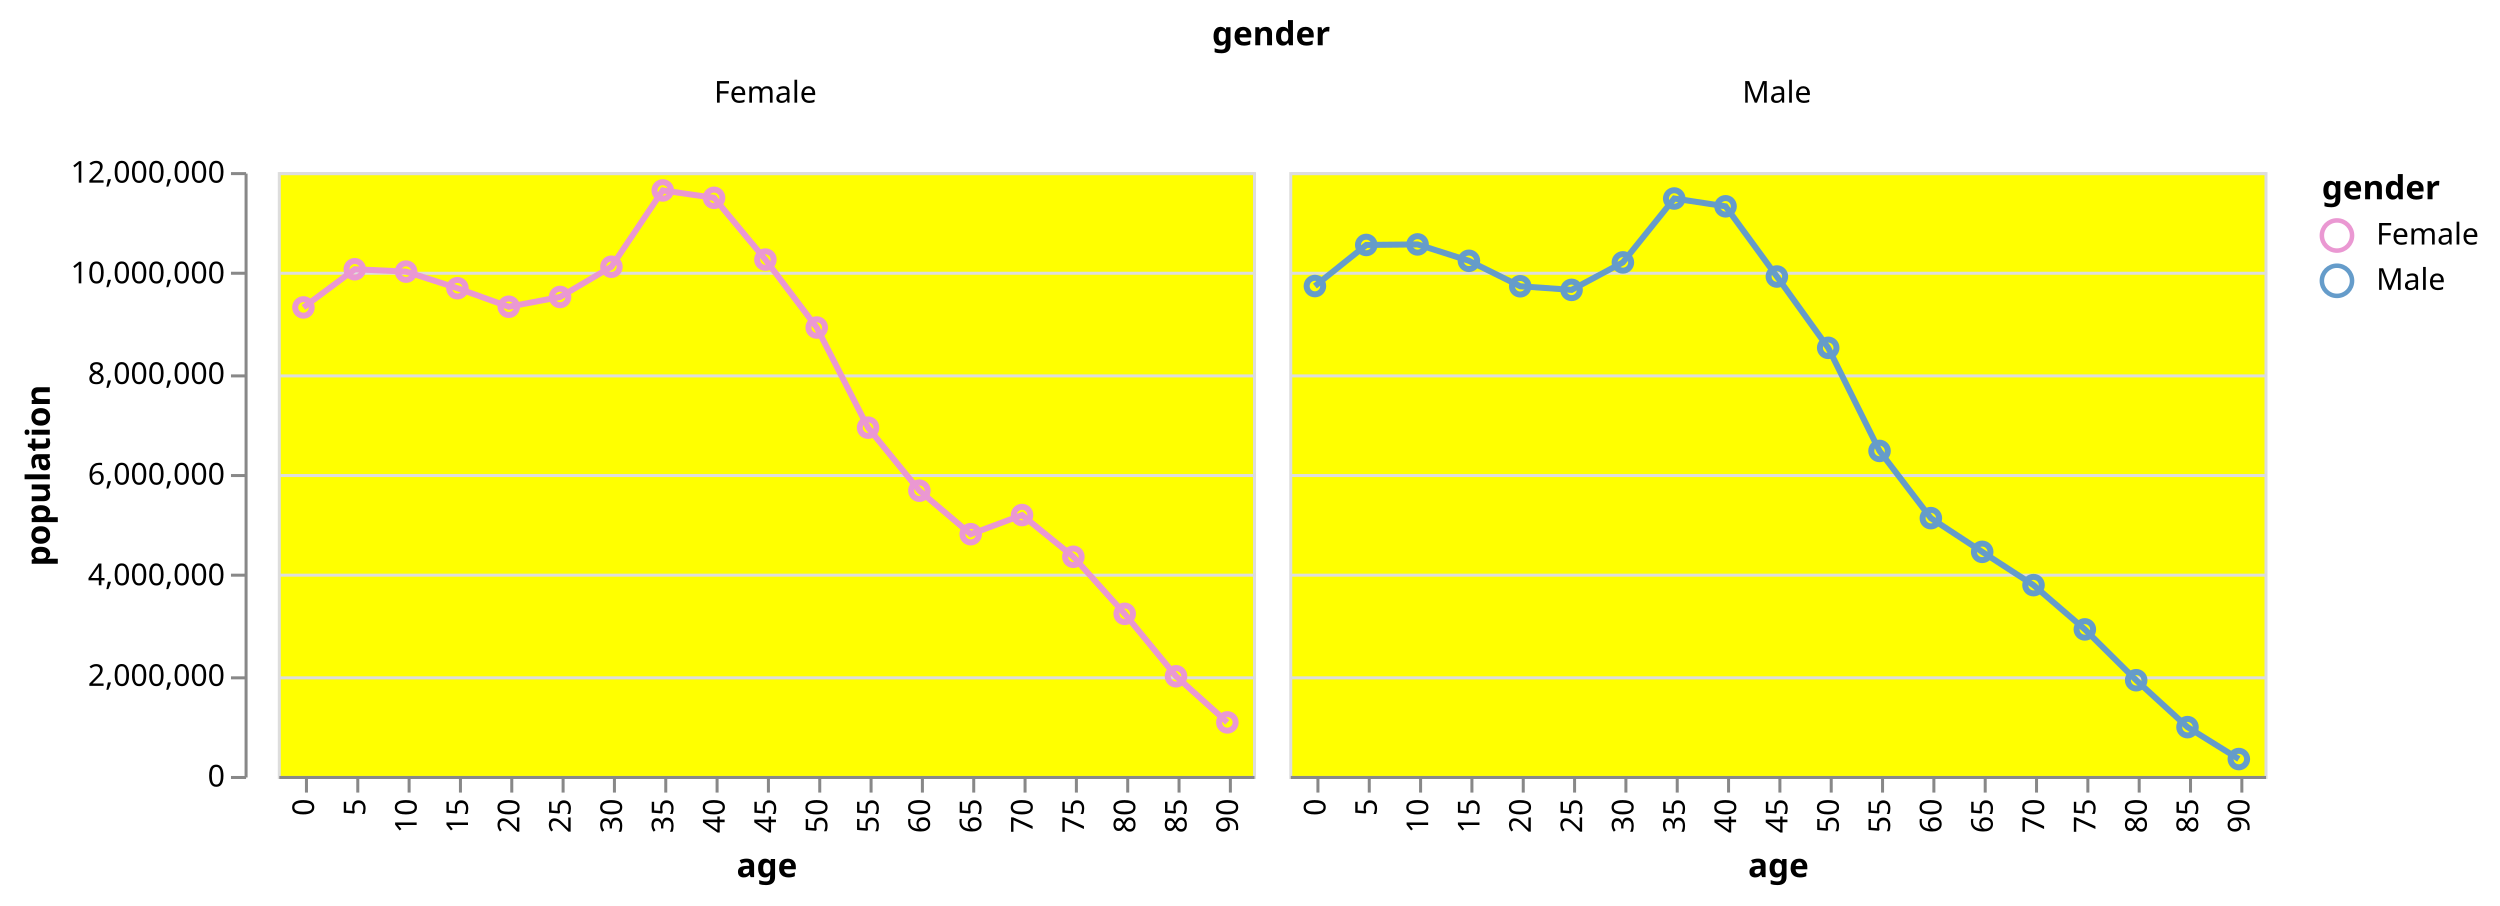
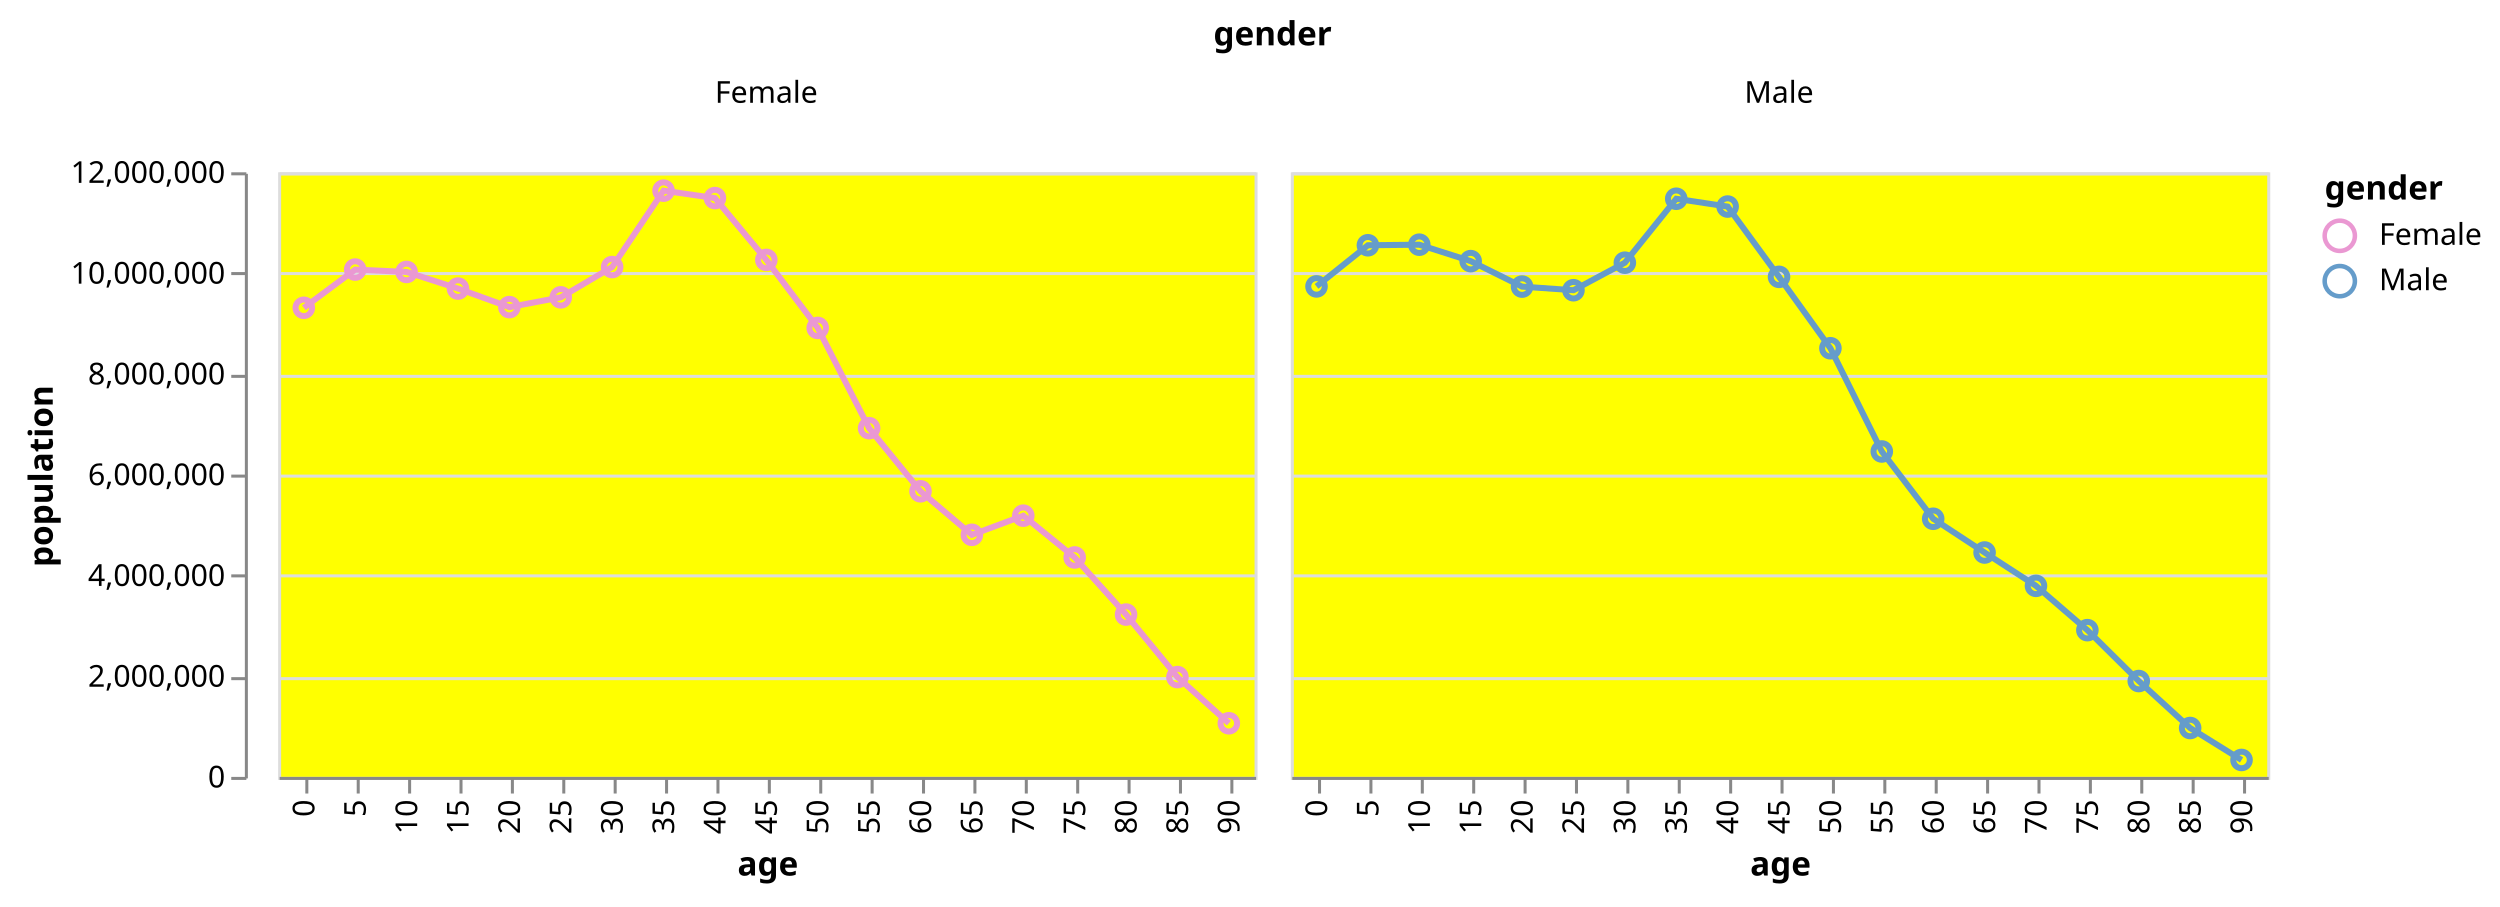
- <svg xmlns="http://www.w3.org/2000/svg" class="marks" width="828" height="300" viewBox="0 0 828 300" version="1.1">
+ <svg xmlns="http://www.w3.org/2000/svg" class="marks" width="827" height="300" viewBox="0 0 827 300" version="1.1">
  <g transform="translate(92,57)">
    <g class="mark-group role-frame root">
      <g transform="translate(0,0)">
        <path class="background" d="M0,0h0v0h0Z" style="fill: none;" />
        <g>
          <g class="mark-group role-column-title column_title">
            <g transform="translate(329,-42)">
              <path class="background" d="M0,0h0v0h0Z" style="fill: none;" />
              <g>
                <g class="mark-text role-column-title-text">
                  <text text-anchor="middle" transform="translate(0,0)" style="font: bold 11px sans-serif; fill: #000;">gender</text>
                </g>
              </g>
            </g>
          </g>
          <g class="mark-group role-row-header row_header">
            <g transform="translate(-11,0)">
              <path class="background" d="M0,0h0v200h0Z" style="fill: none;" />
              <g>
                <g class="mark-group role-axis">
                  <g transform="translate(0.5,0.5)">
                    <path class="background" d="M0,0h0v0h0Z" style="pointer-events: none; fill: none;" />
                    <g>
                      <g class="mark-rule role-axis-tick" style="pointer-events: none;">
                        <line transform="translate(0,200)" x2="-5" y2="0" style="fill: none; stroke: #888; stroke-width: 1; opacity: 1;" />
                        <line transform="translate(0,167)" x2="-5" y2="0" style="fill: none; stroke: #888; stroke-width: 1; opacity: 1;" />
                        <line transform="translate(0,133)" x2="-5" y2="0" style="fill: none; stroke: #888; stroke-width: 1; opacity: 1;" />
                        <line transform="translate(0,100)" x2="-5" y2="0" style="fill: none; stroke: #888; stroke-width: 1; opacity: 1;" />
                        <line transform="translate(0,67)" x2="-5" y2="0" style="fill: none; stroke: #888; stroke-width: 1; opacity: 1;" />
                        <line transform="translate(0,33)" x2="-5" y2="0" style="fill: none; stroke: #888; stroke-width: 1; opacity: 1;" />
                        <line transform="translate(0,0)" x2="-5" y2="0" style="fill: none; stroke: #888; stroke-width: 1; opacity: 1;" />
                      </g>
                      <g class="mark-text role-axis-label" style="pointer-events: none;">
                        <text text-anchor="end" transform="translate(-7,203)" style="font: 10px sans-serif; fill: #000; opacity: 1;">0</text>
                        <text text-anchor="end" transform="translate(-7,169.6667)" style="font: 10px sans-serif; fill: #000; opacity: 1;">2,000,000</text>
                        <text text-anchor="end" transform="translate(-7,136.3333)" style="font: 10px sans-serif; fill: #000; opacity: 1;">4,000,000</text>
                        <text text-anchor="end" transform="translate(-7,103)" style="font: 10px sans-serif; fill: #000; opacity: 1;">6,000,000</text>
                        <text text-anchor="end" transform="translate(-7,69.66667)" style="font: 10px sans-serif; fill: #000; opacity: 1;">8,000,000</text>
                        <text text-anchor="end" transform="translate(-7,36.33333)" style="font: 10px sans-serif; fill: #000; opacity: 1;">10,000,000</text>
                        <text text-anchor="end" transform="translate(-7,3)" style="font: 10px sans-serif; fill: #000; opacity: 1;">12,000,000</text>
                      </g>
                      <g class="mark-rule role-axis-domain" style="pointer-events: none;">
                        <line transform="translate(0,200)" x2="0" y2="-200" style="fill: none; stroke: #888; stroke-width: 1; opacity: 1;" />
                      </g>
                      <g class="mark-text role-axis-title" style="pointer-events: none;">
-                         <text text-anchor="middle" transform="translate(-63,100) rotate(-90) translate(0,-2)" style="font: bold 11px sans-serif; fill: #000; opacity: 1;">population</text>
+                         <text text-anchor="middle" transform="translate(-62.04883,100) rotate(-90) translate(0,-2)" style="font: bold 11px sans-serif; fill: #000; opacity: 1;">population</text>
                      </g>
                    </g>
                  </g>
                </g>
              </g>
            </g>
          </g>
          <g class="mark-group role-column-header column_header">
            <g transform="translate(0,-11)">
              <path class="background" d="M0,0h323v0h-323Z" style="fill: none;" />
              <g>
                <g class="mark-text role-title" style="pointer-events: none;">
-                   <text text-anchor="middle" transform="translate(161.5,-12)" style="font: normal 10px sans-serif; fill: #000; opacity: 1;">Female</text>
+                   <text text-anchor="middle" transform="translate(161.5,-12)" style="font: 10px sans-serif; fill: #000; opacity: 1;">Female</text>
                </g>
              </g>
            </g>
            <g transform="translate(335,-11)">
              <path class="background" d="M0,0h323v0h-323Z" style="fill: none;" />
              <g>
                <g class="mark-text role-title" style="pointer-events: none;">
-                   <text text-anchor="middle" transform="translate(161.5,-12)" style="font: normal 10px sans-serif; fill: #000; opacity: 1;">Male</text>
+                   <text text-anchor="middle" transform="translate(161.5,-12)" style="font: 10px sans-serif; fill: #000; opacity: 1;">Male</text>
                </g>
              </g>
            </g>
          </g>
          <g class="mark-group role-scope cell">
            <g transform="translate(0,0)">
              <path class="background" d="M0.5,0.5h323v200h-323Z" style="fill: yellow; stroke: #ddd;" />
              <g>
                <g class="mark-group role-axis">
                  <g transform="translate(0.5,0.5)">
                    <path class="background" d="M0,0h0v0h0Z" style="pointer-events: none; fill: none;" />
                    <g>
                      <g class="mark-rule role-axis-grid" style="pointer-events: none;">
                        <line transform="translate(0,200)" x2="323" y2="0" style="fill: none; stroke: #ddd; stroke-width: 1; stroke-dasharray: ; opacity: 1;" />
                        <line transform="translate(0,167)" x2="323" y2="0" style="fill: none; stroke: #ddd; stroke-width: 1; stroke-dasharray: ; opacity: 1;" />
                        <line transform="translate(0,133)" x2="323" y2="0" style="fill: none; stroke: #ddd; stroke-width: 1; stroke-dasharray: ; opacity: 1;" />
                        <line transform="translate(0,100)" x2="323" y2="0" style="fill: none; stroke: #ddd; stroke-width: 1; stroke-dasharray: ; opacity: 1;" />
                        <line transform="translate(0,67)" x2="323" y2="0" style="fill: none; stroke: #ddd; stroke-width: 1; stroke-dasharray: ; opacity: 1;" />
                        <line transform="translate(0,33)" x2="323" y2="0" style="fill: none; stroke: #ddd; stroke-width: 1; stroke-dasharray: ; opacity: 1;" />
                        <line transform="translate(0,0)" x2="323" y2="0" style="fill: none; stroke: #ddd; stroke-width: 1; stroke-dasharray: ; opacity: 1;" />
                      </g>
                    </g>
                  </g>
                </g>
                <g class="mark-group role-scope child_layer_0_pathgroup">
                  <g transform="translate(0,0)">
                    <path class="background" d="M0,0h323v200h-323Z" style="fill: none;" />
                    <g>
                      <g class="mark-line role-mark child_layer_0_marks">
                        <path d="M314.5,182.257L297.5,166.981L280.5,146.302L263.5,127.406L246.5,113.586L229.5,119.92L212.5,105.517L195.5,84.646L178.5,51.481L161.5,28.979L144.5,8.524L127.5,6.073L110.5,31.345L93.5,41.358L76.5,44.596L59.5,38.456L42.5,32.958L25.5,32.174L8.5,44.821" style="fill: none; stroke: #EA98D2; stroke-width: 2;" />
                      </g>
                    </g>
                  </g>
                </g>
                <g class="mark-symbol role-mark child_layer_1_marks">
                  <path transform="translate(8.5,44.82143)" d="M2.739,0A2.739,2.739,0,1,1,-2.739,0A2.739,2.739,0,1,1,2.739,0" style="fill: transparent; stroke: #EA98D2; stroke-width: 2;" />
                  <path transform="translate(25.5,32.17393)" d="M2.739,0A2.739,2.739,0,1,1,-2.739,0A2.739,2.739,0,1,1,2.739,0" style="fill: transparent; stroke: #EA98D2; stroke-width: 2;" />
                  <path transform="translate(42.5,32.95793)" d="M2.739,0A2.739,2.739,0,1,1,-2.739,0A2.739,2.739,0,1,1,2.739,0" style="fill: transparent; stroke: #EA98D2; stroke-width: 2;" />
                  <path transform="translate(59.5,38.45552)" d="M2.739,0A2.739,2.739,0,1,1,-2.739,0A2.739,2.739,0,1,1,2.739,0" style="fill: transparent; stroke: #EA98D2; stroke-width: 2;" />
                  <path transform="translate(76.5,44.59593)" d="M2.739,0A2.739,2.739,0,1,1,-2.739,0A2.739,2.739,0,1,1,2.739,0" style="fill: transparent; stroke: #EA98D2; stroke-width: 2;" />
                  <path transform="translate(93.5,41.35822)" d="M2.739,0A2.739,2.739,0,1,1,-2.739,0A2.739,2.739,0,1,1,2.739,0" style="fill: transparent; stroke: #EA98D2; stroke-width: 2;" />
                  <path transform="translate(110.5,31.34507)" d="M2.739,0A2.739,2.739,0,1,1,-2.739,0A2.739,2.739,0,1,1,2.739,0" style="fill: transparent; stroke: #EA98D2; stroke-width: 2;" />
                  <path transform="translate(127.5,6.07255)" d="M2.739,0A2.739,2.739,0,1,1,-2.739,0A2.739,2.739,0,1,1,2.739,0" style="fill: transparent; stroke: #EA98D2; stroke-width: 2;" />
                  <path transform="translate(144.5,8.5237)" d="M2.739,0A2.739,2.739,0,1,1,-2.739,0A2.739,2.739,0,1,1,2.739,0" style="fill: transparent; stroke: #EA98D2; stroke-width: 2;" />
                  <path transform="translate(161.5,28.97912)" d="M2.739,0A2.739,2.739,0,1,1,-2.739,0A2.739,2.739,0,1,1,2.739,0" style="fill: transparent; stroke: #EA98D2; stroke-width: 2;" />
                  <path transform="translate(178.5,51.48112)" d="M2.739,0A2.739,2.739,0,1,1,-2.739,0A2.739,2.739,0,1,1,2.739,0" style="fill: transparent; stroke: #EA98D2; stroke-width: 2;" />
                  <path transform="translate(195.5,84.64553)" d="M2.739,0A2.739,2.739,0,1,1,-2.739,0A2.739,2.739,0,1,1,2.739,0" style="fill: transparent; stroke: #EA98D2; stroke-width: 2;" />
                  <path transform="translate(212.5,105.5173)" d="M2.739,0A2.739,2.739,0,1,1,-2.739,0A2.739,2.739,0,1,1,2.739,0" style="fill: transparent; stroke: #EA98D2; stroke-width: 2;" />
                  <path transform="translate(229.5,119.9203)" d="M2.739,0A2.739,2.739,0,1,1,-2.739,0A2.739,2.739,0,1,1,2.739,0" style="fill: transparent; stroke: #EA98D2; stroke-width: 2;" />
                  <path transform="translate(246.5,113.5857)" d="M2.739,0A2.739,2.739,0,1,1,-2.739,0A2.739,2.739,0,1,1,2.739,0" style="fill: transparent; stroke: #EA98D2; stroke-width: 2;" />
                  <path transform="translate(263.5,127.4059)" d="M2.739,0A2.739,2.739,0,1,1,-2.739,0A2.739,2.739,0,1,1,2.739,0" style="fill: transparent; stroke: #EA98D2; stroke-width: 2;" />
                  <path transform="translate(280.5,146.3017)" d="M2.739,0A2.739,2.739,0,1,1,-2.739,0A2.739,2.739,0,1,1,2.739,0" style="fill: transparent; stroke: #EA98D2; stroke-width: 2;" />
                  <path transform="translate(297.5,166.9807)" d="M2.739,0A2.739,2.739,0,1,1,-2.739,0A2.739,2.739,0,1,1,2.739,0" style="fill: transparent; stroke: #EA98D2; stroke-width: 2;" />
                  <path transform="translate(314.5,182.257)" d="M2.739,0A2.739,2.739,0,1,1,-2.739,0A2.739,2.739,0,1,1,2.739,0" style="fill: transparent; stroke: #EA98D2; stroke-width: 2;" />
                </g>
                <g class="mark-group role-axis">
                  <g transform="translate(0.5,200.5)">
                    <path class="background" d="M0,0h0v0h0Z" style="pointer-events: none; fill: none;" />
                    <g>
                      <g class="mark-rule role-axis-tick" style="pointer-events: none;">
                        <line transform="translate(9,0)" x2="0" y2="5" style="fill: none; stroke: #888; stroke-width: 1; opacity: 1;" />
                        <line transform="translate(26,0)" x2="0" y2="5" style="fill: none; stroke: #888; stroke-width: 1; opacity: 1;" />
                        <line transform="translate(43,0)" x2="0" y2="5" style="fill: none; stroke: #888; stroke-width: 1; opacity: 1;" />
                        <line transform="translate(60,0)" x2="0" y2="5" style="fill: none; stroke: #888; stroke-width: 1; opacity: 1;" />
                        <line transform="translate(77,0)" x2="0" y2="5" style="fill: none; stroke: #888; stroke-width: 1; opacity: 1;" />
                        <line transform="translate(94,0)" x2="0" y2="5" style="fill: none; stroke: #888; stroke-width: 1; opacity: 1;" />
                        <line transform="translate(111,0)" x2="0" y2="5" style="fill: none; stroke: #888; stroke-width: 1; opacity: 1;" />
                        <line transform="translate(128,0)" x2="0" y2="5" style="fill: none; stroke: #888; stroke-width: 1; opacity: 1;" />
                        <line transform="translate(145,0)" x2="0" y2="5" style="fill: none; stroke: #888; stroke-width: 1; opacity: 1;" />
                        <line transform="translate(162,0)" x2="0" y2="5" style="fill: none; stroke: #888; stroke-width: 1; opacity: 1;" />
                        <line transform="translate(179,0)" x2="0" y2="5" style="fill: none; stroke: #888; stroke-width: 1; opacity: 1;" />
                        <line transform="translate(196,0)" x2="0" y2="5" style="fill: none; stroke: #888; stroke-width: 1; opacity: 1;" />
                        <line transform="translate(213,0)" x2="0" y2="5" style="fill: none; stroke: #888; stroke-width: 1; opacity: 1;" />
                        <line transform="translate(230,0)" x2="0" y2="5" style="fill: none; stroke: #888; stroke-width: 1; opacity: 1;" />
                        <line transform="translate(247,0)" x2="0" y2="5" style="fill: none; stroke: #888; stroke-width: 1; opacity: 1;" />
                        <line transform="translate(264,0)" x2="0" y2="5" style="fill: none; stroke: #888; stroke-width: 1; opacity: 1;" />
                        <line transform="translate(281,0)" x2="0" y2="5" style="fill: none; stroke: #888; stroke-width: 1; opacity: 1;" />
                        <line transform="translate(298,0)" x2="0" y2="5" style="fill: none; stroke: #888; stroke-width: 1; opacity: 1;" />
                        <line transform="translate(315,0)" x2="0" y2="5" style="fill: none; stroke: #888; stroke-width: 1; opacity: 1;" />
                      </g>
                      <g class="mark-text role-axis-label" style="pointer-events: none;">
                        <text text-anchor="end" transform="translate(8.5,7) rotate(270) translate(0,3)" style="font: 10px sans-serif; fill: #000; opacity: 1;">0</text>
                        <text text-anchor="end" transform="translate(25.5,7) rotate(270) translate(0,3)" style="font: 10px sans-serif; fill: #000; opacity: 1;">5</text>
                        <text text-anchor="end" transform="translate(42.5,7) rotate(270) translate(0,3)" style="font: 10px sans-serif; fill: #000; opacity: 1;">10</text>
                        <text text-anchor="end" transform="translate(59.5,7) rotate(270) translate(0,3)" style="font: 10px sans-serif; fill: #000; opacity: 1;">15</text>
                        <text text-anchor="end" transform="translate(76.5,7) rotate(270) translate(0,3)" style="font: 10px sans-serif; fill: #000; opacity: 1;">20</text>
                        <text text-anchor="end" transform="translate(93.5,7) rotate(270) translate(0,3)" style="font: 10px sans-serif; fill: #000; opacity: 1;">25</text>
                        <text text-anchor="end" transform="translate(110.5,7) rotate(270) translate(0,3)" style="font: 10px sans-serif; fill: #000; opacity: 1;">30</text>
                        <text text-anchor="end" transform="translate(127.5,7) rotate(270) translate(0,3)" style="font: 10px sans-serif; fill: #000; opacity: 1;">35</text>
                        <text text-anchor="end" transform="translate(144.5,7) rotate(270) translate(0,3)" style="font: 10px sans-serif; fill: #000; opacity: 1;">40</text>
                        <text text-anchor="end" transform="translate(161.5,7) rotate(270) translate(0,3)" style="font: 10px sans-serif; fill: #000; opacity: 1;">45</text>
                        <text text-anchor="end" transform="translate(178.5,7) rotate(270) translate(0,3)" style="font: 10px sans-serif; fill: #000; opacity: 1;">50</text>
                        <text text-anchor="end" transform="translate(195.5,7) rotate(270) translate(0,3)" style="font: 10px sans-serif; fill: #000; opacity: 1;">55</text>
                        <text text-anchor="end" transform="translate(212.5,7) rotate(270) translate(0,3)" style="font: 10px sans-serif; fill: #000; opacity: 1;">60</text>
                        <text text-anchor="end" transform="translate(229.5,7) rotate(270) translate(0,3)" style="font: 10px sans-serif; fill: #000; opacity: 1;">65</text>
                        <text text-anchor="end" transform="translate(246.5,7) rotate(270) translate(0,3)" style="font: 10px sans-serif; fill: #000; opacity: 1;">70</text>
                        <text text-anchor="end" transform="translate(263.5,7) rotate(270) translate(0,3)" style="font: 10px sans-serif; fill: #000; opacity: 1;">75</text>
                        <text text-anchor="end" transform="translate(280.5,7) rotate(270) translate(0,3)" style="font: 10px sans-serif; fill: #000; opacity: 1;">80</text>
                        <text text-anchor="end" transform="translate(297.5,7) rotate(270) translate(0,3)" style="font: 10px sans-serif; fill: #000; opacity: 1;">85</text>
                        <text text-anchor="end" transform="translate(314.5,7) rotate(270) translate(0,3)" style="font: 10px sans-serif; fill: #000; opacity: 1;">90</text>
                      </g>
                      <g class="mark-rule role-axis-domain" style="pointer-events: none;">
                        <line transform="translate(0,0)" x2="323" y2="0" style="fill: none; stroke: #888; stroke-width: 1; opacity: 1;" />
                      </g>
                      <g class="mark-text role-axis-title" style="pointer-events: none;">
-                         <text text-anchor="middle" transform="translate(161.5,33)" style="font: bold 11px sans-serif; fill: #000; opacity: 1;">age</text>
+                         <text text-anchor="middle" transform="translate(161.5,32.12305)" style="font: bold 11px sans-serif; fill: #000; opacity: 1;">age</text>
                      </g>
                    </g>
                  </g>
                </g>
              </g>
            </g>
            <g transform="translate(335,0)">
              <path class="background" d="M0.5,0.5h323v200h-323Z" style="fill: yellow; stroke: #ddd;" />
              <g>
                <g class="mark-group role-axis">
                  <g transform="translate(0.5,0.5)">
                    <path class="background" d="M0,0h0v0h0Z" style="pointer-events: none; fill: none;" />
                    <g>
                      <g class="mark-rule role-axis-grid" style="pointer-events: none;">
                        <line transform="translate(0,200)" x2="323" y2="0" style="fill: none; stroke: #ddd; stroke-width: 1; stroke-dasharray: ; opacity: 1;" />
                        <line transform="translate(0,167)" x2="323" y2="0" style="fill: none; stroke: #ddd; stroke-width: 1; stroke-dasharray: ; opacity: 1;" />
                        <line transform="translate(0,133)" x2="323" y2="0" style="fill: none; stroke: #ddd; stroke-width: 1; stroke-dasharray: ; opacity: 1;" />
                        <line transform="translate(0,100)" x2="323" y2="0" style="fill: none; stroke: #ddd; stroke-width: 1; stroke-dasharray: ; opacity: 1;" />
                        <line transform="translate(0,67)" x2="323" y2="0" style="fill: none; stroke: #ddd; stroke-width: 1; stroke-dasharray: ; opacity: 1;" />
                        <line transform="translate(0,33)" x2="323" y2="0" style="fill: none; stroke: #ddd; stroke-width: 1; stroke-dasharray: ; opacity: 1;" />
                        <line transform="translate(0,0)" x2="323" y2="0" style="fill: none; stroke: #ddd; stroke-width: 1; stroke-dasharray: ; opacity: 1;" />
                      </g>
                    </g>
                  </g>
                </g>
                <g class="mark-group role-scope child_layer_0_pathgroup">
                  <g transform="translate(0,0)">
                    <path class="background" d="M0,0h323v200h-323Z" style="fill: none;" />
                    <g>
                      <g class="mark-line role-mark child_layer_0_marks">
                        <path d="M314.5,194.395L297.5,183.827L280.5,168.289L263.5,151.456L246.5,136.798L229.5,125.773L212.5,114.61L195.5,92.349L178.5,58.201L161.5,34.583L144.5,11.329L127.5,8.747L110.5,29.902L93.5,39.008L76.5,37.811L59.5,29.376L42.5,23.946L25.5,24.131L8.5,37.744" style="fill: none; stroke: #659CCA; stroke-width: 2;" />
                      </g>
                    </g>
                  </g>
                </g>
                <g class="mark-symbol role-mark child_layer_1_marks">
                  <path transform="translate(8.5,37.74367)" d="M2.739,0A2.739,2.739,0,1,1,-2.739,0A2.739,2.739,0,1,1,2.739,0" style="fill: transparent; stroke: #659CCA; stroke-width: 2;" />
                  <path transform="translate(25.5,24.1309)" d="M2.739,0A2.739,2.739,0,1,1,-2.739,0A2.739,2.739,0,1,1,2.739,0" style="fill: transparent; stroke: #659CCA; stroke-width: 2;" />
                  <path transform="translate(42.5,23.94612)" d="M2.739,0A2.739,2.739,0,1,1,-2.739,0A2.739,2.739,0,1,1,2.739,0" style="fill: transparent; stroke: #659CCA; stroke-width: 2;" />
                  <path transform="translate(59.5,29.37635)" d="M2.739,0A2.739,2.739,0,1,1,-2.739,0A2.739,2.739,0,1,1,2.739,0" style="fill: transparent; stroke: #659CCA; stroke-width: 2;" />
                  <path transform="translate(76.5,37.81142)" d="M2.739,0A2.739,2.739,0,1,1,-2.739,0A2.739,2.739,0,1,1,2.739,0" style="fill: transparent; stroke: #659CCA; stroke-width: 2;" />
                  <path transform="translate(93.5,39.00845)" d="M2.739,0A2.739,2.739,0,1,1,-2.739,0A2.739,2.739,0,1,1,2.739,0" style="fill: transparent; stroke: #659CCA; stroke-width: 2;" />
                  <path transform="translate(110.5,29.90202)" d="M2.739,0A2.739,2.739,0,1,1,-2.739,0A2.739,2.739,0,1,1,2.739,0" style="fill: transparent; stroke: #659CCA; stroke-width: 2;" />
                  <path transform="translate(127.5,8.746967)" d="M2.739,0A2.739,2.739,0,1,1,-2.739,0A2.739,2.739,0,1,1,2.739,0" style="fill: transparent; stroke: #659CCA; stroke-width: 2;" />
                  <path transform="translate(144.5,11.32913)" d="M2.739,0A2.739,2.739,0,1,1,-2.739,0A2.739,2.739,0,1,1,2.739,0" style="fill: transparent; stroke: #659CCA; stroke-width: 2;" />
                  <path transform="translate(161.5,34.58323)" d="M2.739,0A2.739,2.739,0,1,1,-2.739,0A2.739,2.739,0,1,1,2.739,0" style="fill: transparent; stroke: #659CCA; stroke-width: 2;" />
                  <path transform="translate(178.5,58.2011)" d="M2.739,0A2.739,2.739,0,1,1,-2.739,0A2.739,2.739,0,1,1,2.739,0" style="fill: transparent; stroke: #659CCA; stroke-width: 2;" />
                  <path transform="translate(195.5,92.34863)" d="M2.739,0A2.739,2.739,0,1,1,-2.739,0A2.739,2.739,0,1,1,2.739,0" style="fill: transparent; stroke: #659CCA; stroke-width: 2;" />
                  <path transform="translate(212.5,114.61)" d="M2.739,0A2.739,2.739,0,1,1,-2.739,0A2.739,2.739,0,1,1,2.739,0" style="fill: transparent; stroke: #659CCA; stroke-width: 2;" />
                  <path transform="translate(229.5,125.7729)" d="M2.739,0A2.739,2.739,0,1,1,-2.739,0A2.739,2.739,0,1,1,2.739,0" style="fill: transparent; stroke: #659CCA; stroke-width: 2;" />
                  <path transform="translate(246.5,136.7976)" d="M2.739,0A2.739,2.739,0,1,1,-2.739,0A2.739,2.739,0,1,1,2.739,0" style="fill: transparent; stroke: #659CCA; stroke-width: 2;" />
                  <path transform="translate(263.5,151.4557)" d="M2.739,0A2.739,2.739,0,1,1,-2.739,0A2.739,2.739,0,1,1,2.739,0" style="fill: transparent; stroke: #659CCA; stroke-width: 2;" />
                  <path transform="translate(280.5,168.2894)" d="M2.739,0A2.739,2.739,0,1,1,-2.739,0A2.739,2.739,0,1,1,2.739,0" style="fill: transparent; stroke: #659CCA; stroke-width: 2;" />
                  <path transform="translate(297.5,183.8274)" d="M2.739,0A2.739,2.739,0,1,1,-2.739,0A2.739,2.739,0,1,1,2.739,0" style="fill: transparent; stroke: #659CCA; stroke-width: 2;" />
                  <path transform="translate(314.5,194.3949)" d="M2.739,0A2.739,2.739,0,1,1,-2.739,0A2.739,2.739,0,1,1,2.739,0" style="fill: transparent; stroke: #659CCA; stroke-width: 2;" />
                </g>
                <g class="mark-group role-axis">
                  <g transform="translate(0.5,200.5)">
                    <path class="background" d="M0,0h0v0h0Z" style="pointer-events: none; fill: none;" />
                    <g>
                      <g class="mark-rule role-axis-tick" style="pointer-events: none;">
                        <line transform="translate(9,0)" x2="0" y2="5" style="fill: none; stroke: #888; stroke-width: 1; opacity: 1;" />
                        <line transform="translate(26,0)" x2="0" y2="5" style="fill: none; stroke: #888; stroke-width: 1; opacity: 1;" />
                        <line transform="translate(43,0)" x2="0" y2="5" style="fill: none; stroke: #888; stroke-width: 1; opacity: 1;" />
                        <line transform="translate(60,0)" x2="0" y2="5" style="fill: none; stroke: #888; stroke-width: 1; opacity: 1;" />
                        <line transform="translate(77,0)" x2="0" y2="5" style="fill: none; stroke: #888; stroke-width: 1; opacity: 1;" />
                        <line transform="translate(94,0)" x2="0" y2="5" style="fill: none; stroke: #888; stroke-width: 1; opacity: 1;" />
                        <line transform="translate(111,0)" x2="0" y2="5" style="fill: none; stroke: #888; stroke-width: 1; opacity: 1;" />
                        <line transform="translate(128,0)" x2="0" y2="5" style="fill: none; stroke: #888; stroke-width: 1; opacity: 1;" />
                        <line transform="translate(145,0)" x2="0" y2="5" style="fill: none; stroke: #888; stroke-width: 1; opacity: 1;" />
                        <line transform="translate(162,0)" x2="0" y2="5" style="fill: none; stroke: #888; stroke-width: 1; opacity: 1;" />
                        <line transform="translate(179,0)" x2="0" y2="5" style="fill: none; stroke: #888; stroke-width: 1; opacity: 1;" />
                        <line transform="translate(196,0)" x2="0" y2="5" style="fill: none; stroke: #888; stroke-width: 1; opacity: 1;" />
                        <line transform="translate(213,0)" x2="0" y2="5" style="fill: none; stroke: #888; stroke-width: 1; opacity: 1;" />
                        <line transform="translate(230,0)" x2="0" y2="5" style="fill: none; stroke: #888; stroke-width: 1; opacity: 1;" />
                        <line transform="translate(247,0)" x2="0" y2="5" style="fill: none; stroke: #888; stroke-width: 1; opacity: 1;" />
                        <line transform="translate(264,0)" x2="0" y2="5" style="fill: none; stroke: #888; stroke-width: 1; opacity: 1;" />
                        <line transform="translate(281,0)" x2="0" y2="5" style="fill: none; stroke: #888; stroke-width: 1; opacity: 1;" />
                        <line transform="translate(298,0)" x2="0" y2="5" style="fill: none; stroke: #888; stroke-width: 1; opacity: 1;" />
                        <line transform="translate(315,0)" x2="0" y2="5" style="fill: none; stroke: #888; stroke-width: 1; opacity: 1;" />
                      </g>
                      <g class="mark-text role-axis-label" style="pointer-events: none;">
                        <text text-anchor="end" transform="translate(8.5,7) rotate(270) translate(0,3)" style="font: 10px sans-serif; fill: #000; opacity: 1;">0</text>
                        <text text-anchor="end" transform="translate(25.5,7) rotate(270) translate(0,3)" style="font: 10px sans-serif; fill: #000; opacity: 1;">5</text>
                        <text text-anchor="end" transform="translate(42.5,7) rotate(270) translate(0,3)" style="font: 10px sans-serif; fill: #000; opacity: 1;">10</text>
                        <text text-anchor="end" transform="translate(59.5,7) rotate(270) translate(0,3)" style="font: 10px sans-serif; fill: #000; opacity: 1;">15</text>
                        <text text-anchor="end" transform="translate(76.5,7) rotate(270) translate(0,3)" style="font: 10px sans-serif; fill: #000; opacity: 1;">20</text>
                        <text text-anchor="end" transform="translate(93.5,7) rotate(270) translate(0,3)" style="font: 10px sans-serif; fill: #000; opacity: 1;">25</text>
                        <text text-anchor="end" transform="translate(110.5,7) rotate(270) translate(0,3)" style="font: 10px sans-serif; fill: #000; opacity: 1;">30</text>
                        <text text-anchor="end" transform="translate(127.5,7) rotate(270) translate(0,3)" style="font: 10px sans-serif; fill: #000; opacity: 1;">35</text>
                        <text text-anchor="end" transform="translate(144.5,7) rotate(270) translate(0,3)" style="font: 10px sans-serif; fill: #000; opacity: 1;">40</text>
                        <text text-anchor="end" transform="translate(161.5,7) rotate(270) translate(0,3)" style="font: 10px sans-serif; fill: #000; opacity: 1;">45</text>
                        <text text-anchor="end" transform="translate(178.5,7) rotate(270) translate(0,3)" style="font: 10px sans-serif; fill: #000; opacity: 1;">50</text>
                        <text text-anchor="end" transform="translate(195.5,7) rotate(270) translate(0,3)" style="font: 10px sans-serif; fill: #000; opacity: 1;">55</text>
                        <text text-anchor="end" transform="translate(212.5,7) rotate(270) translate(0,3)" style="font: 10px sans-serif; fill: #000; opacity: 1;">60</text>
                        <text text-anchor="end" transform="translate(229.5,7) rotate(270) translate(0,3)" style="font: 10px sans-serif; fill: #000; opacity: 1;">65</text>
                        <text text-anchor="end" transform="translate(246.5,7) rotate(270) translate(0,3)" style="font: 10px sans-serif; fill: #000; opacity: 1;">70</text>
                        <text text-anchor="end" transform="translate(263.5,7) rotate(270) translate(0,3)" style="font: 10px sans-serif; fill: #000; opacity: 1;">75</text>
                        <text text-anchor="end" transform="translate(280.5,7) rotate(270) translate(0,3)" style="font: 10px sans-serif; fill: #000; opacity: 1;">80</text>
                        <text text-anchor="end" transform="translate(297.5,7) rotate(270) translate(0,3)" style="font: 10px sans-serif; fill: #000; opacity: 1;">85</text>
                        <text text-anchor="end" transform="translate(314.5,7) rotate(270) translate(0,3)" style="font: 10px sans-serif; fill: #000; opacity: 1;">90</text>
                      </g>
                      <g class="mark-rule role-axis-domain" style="pointer-events: none;">
                        <line transform="translate(0,0)" x2="323" y2="0" style="fill: none; stroke: #888; stroke-width: 1; opacity: 1;" />
                      </g>
                      <g class="mark-text role-axis-title" style="pointer-events: none;">
-                         <text text-anchor="middle" transform="translate(161.5,33)" style="font: bold 11px sans-serif; fill: #000; opacity: 1;">age</text>
+                         <text text-anchor="middle" transform="translate(161.5,32.12305)" style="font: bold 11px sans-serif; fill: #000; opacity: 1;">age</text>
                      </g>
                    </g>
                  </g>
                </g>
              </g>
            </g>
          </g>
          <g class="mark-group role-legend">
            <g transform="translate(677,0)">
-               <path class="background" d="M0,0h54v43h-54Z" style="pointer-events: none; fill: none;" />
+               <path class="background" d="M0,0h53v43h-53Z" style="pointer-events: none; fill: none;" />
              <g>
                <g class="mark-group role-legend-entry">
                  <g transform="translate(0,16)">
                    <path class="background" d="M0,0h0v0h0Z" style="pointer-events: none; fill: none;" />
                    <g>
                      <g class="mark-symbol role-legend-symbol" style="pointer-events: none;">
                        <path transform="translate(5,5)" d="M5,0A5,5,0,1,1,-5,0A5,5,0,1,1,5,0" style="fill: transparent; stroke: #EA98D2; stroke-width: 1.5; opacity: 1;" />
                        <path transform="translate(5,20)" d="M5,0A5,5,0,1,1,-5,0A5,5,0,1,1,5,0" style="fill: transparent; stroke: #659CCA; stroke-width: 1.5; opacity: 1;" />
                      </g>
                      <g class="mark-text role-legend-label" style="pointer-events: none;">
                        <text text-anchor="start" transform="translate(18,8)" style="font: 10px sans-serif; fill: #000; opacity: 1;">Female</text>
                        <text text-anchor="start" transform="translate(18,23)" style="font: 10px sans-serif; fill: #000; opacity: 1;">Male</text>
                      </g>
                    </g>
                  </g>
                </g>
                <g class="mark-text role-legend-title" style="pointer-events: none;">
                  <text text-anchor="start" transform="translate(0,9)" style="font: bold 11px sans-serif; fill: #000; opacity: 1;">gender</text>
                </g>
              </g>
            </g>
          </g>
        </g>
      </g>
    </g>
  </g>
</svg>
